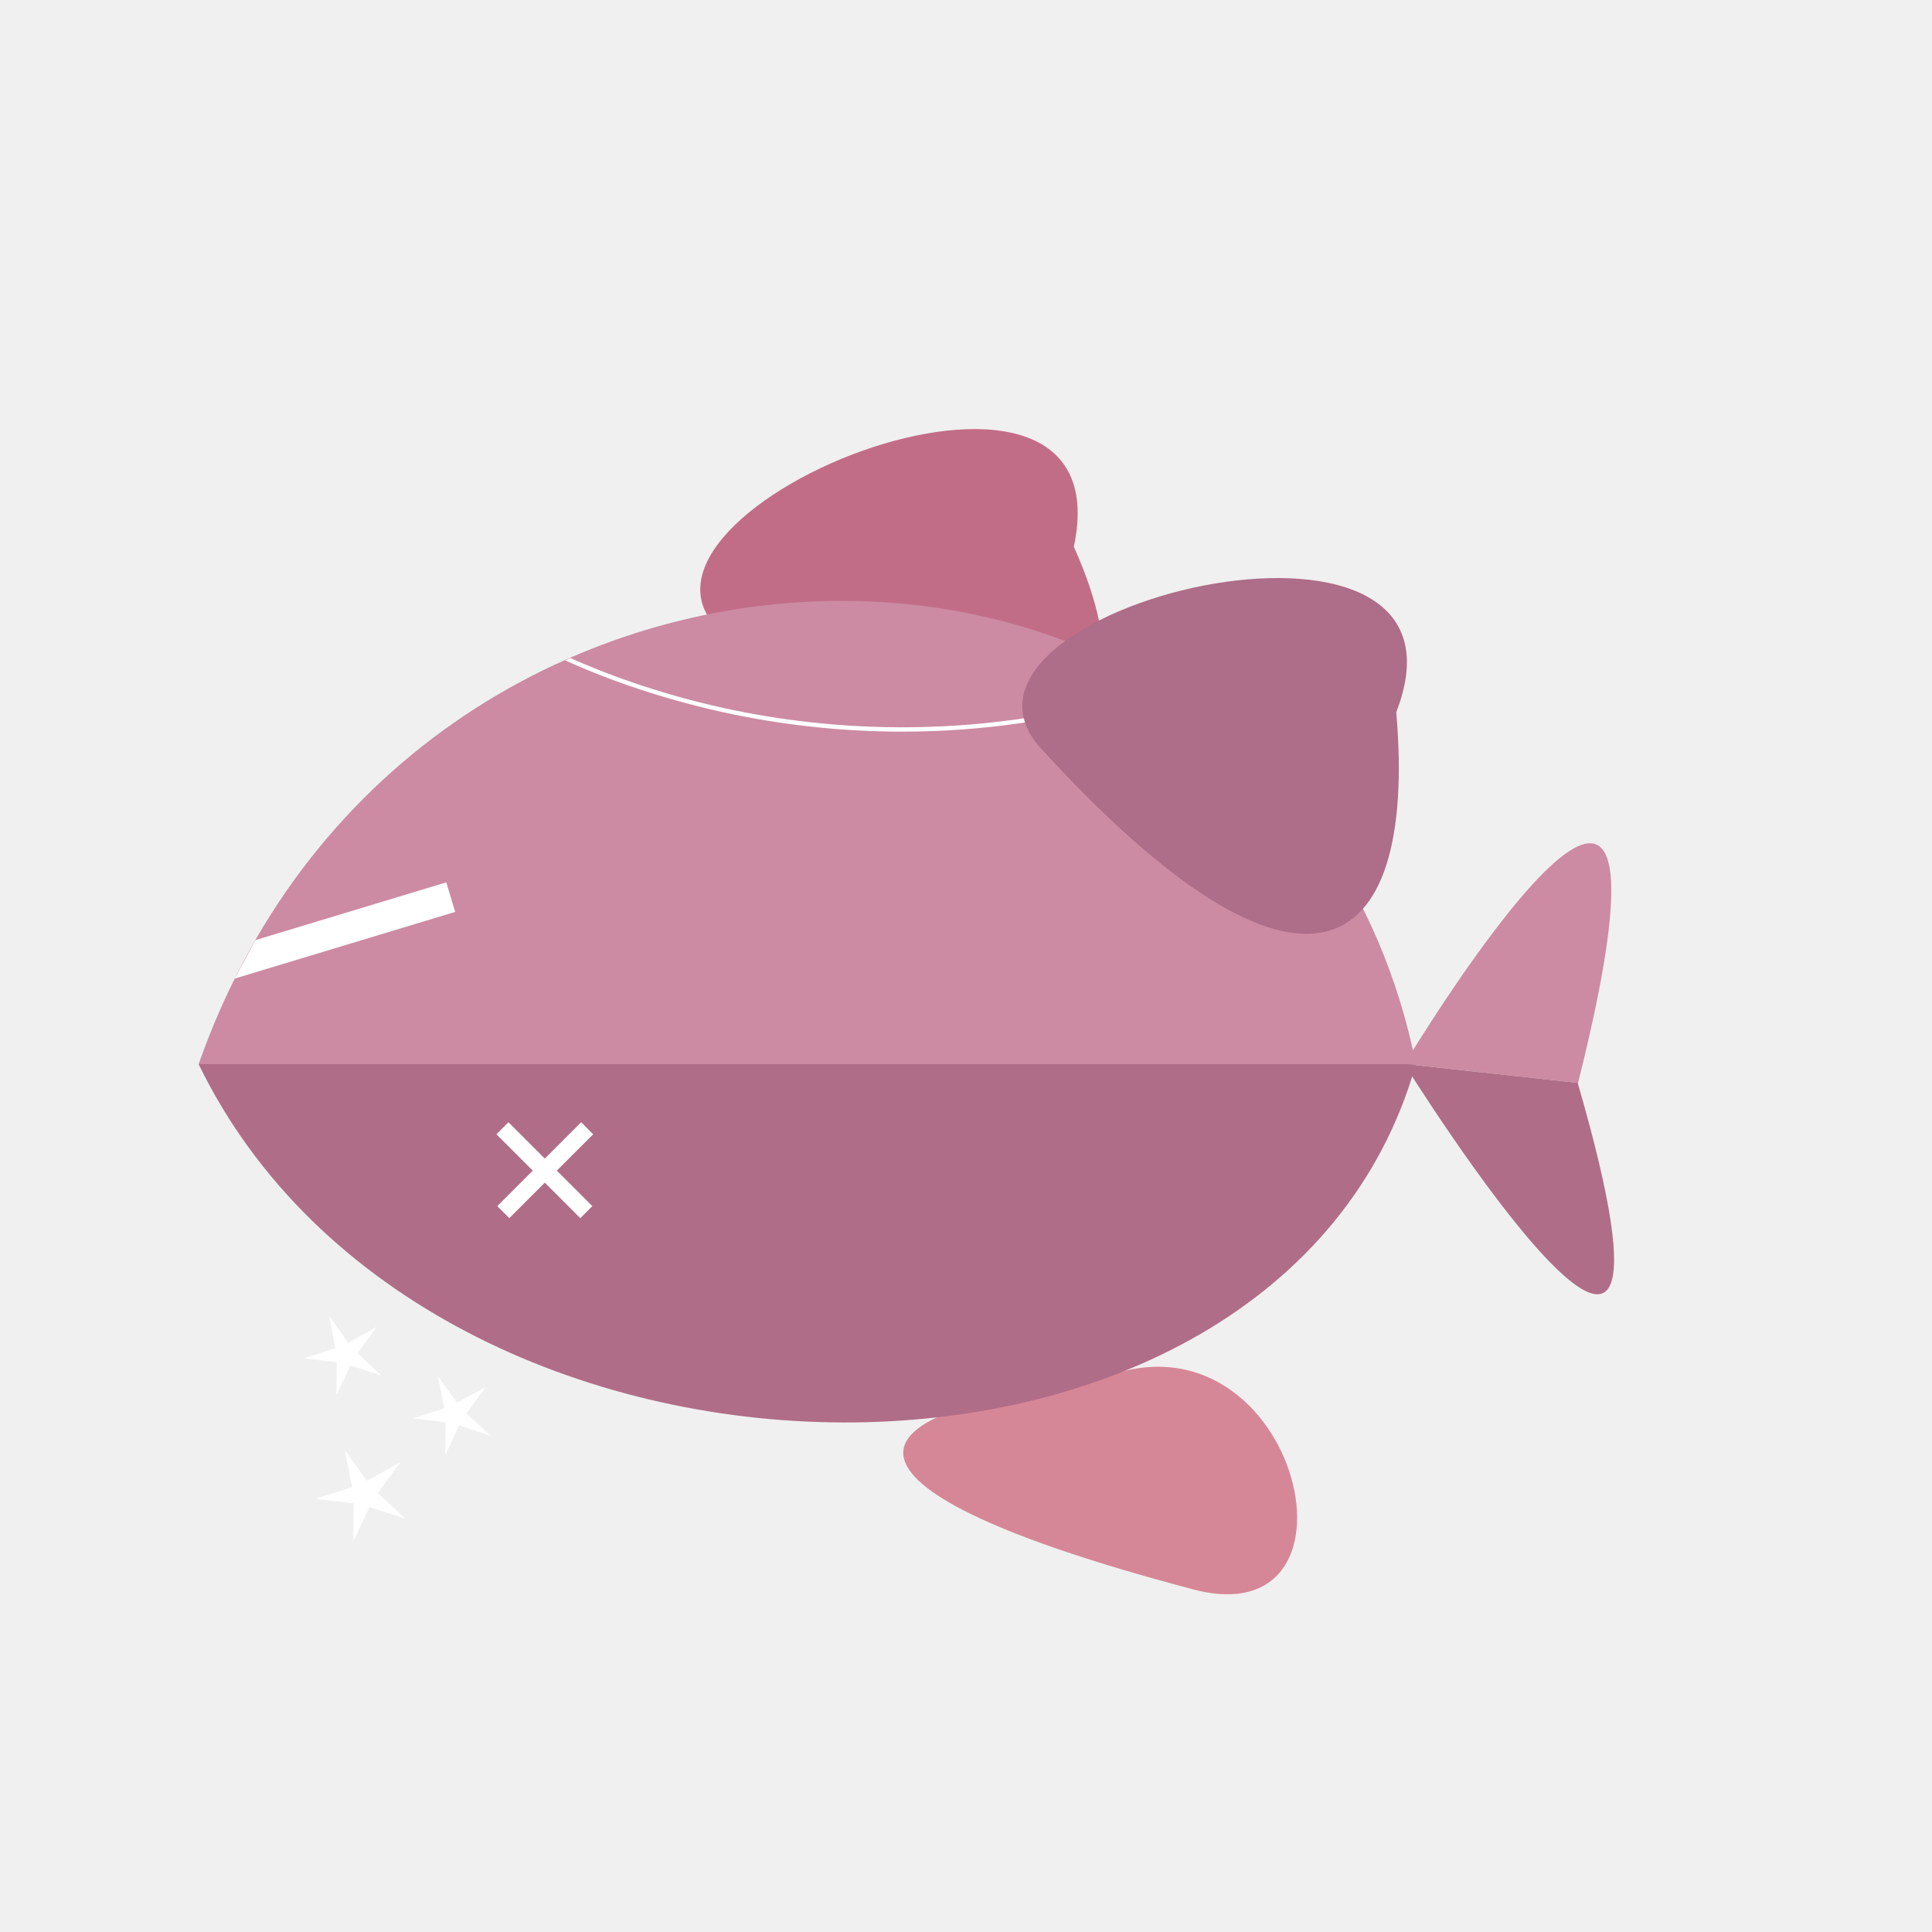
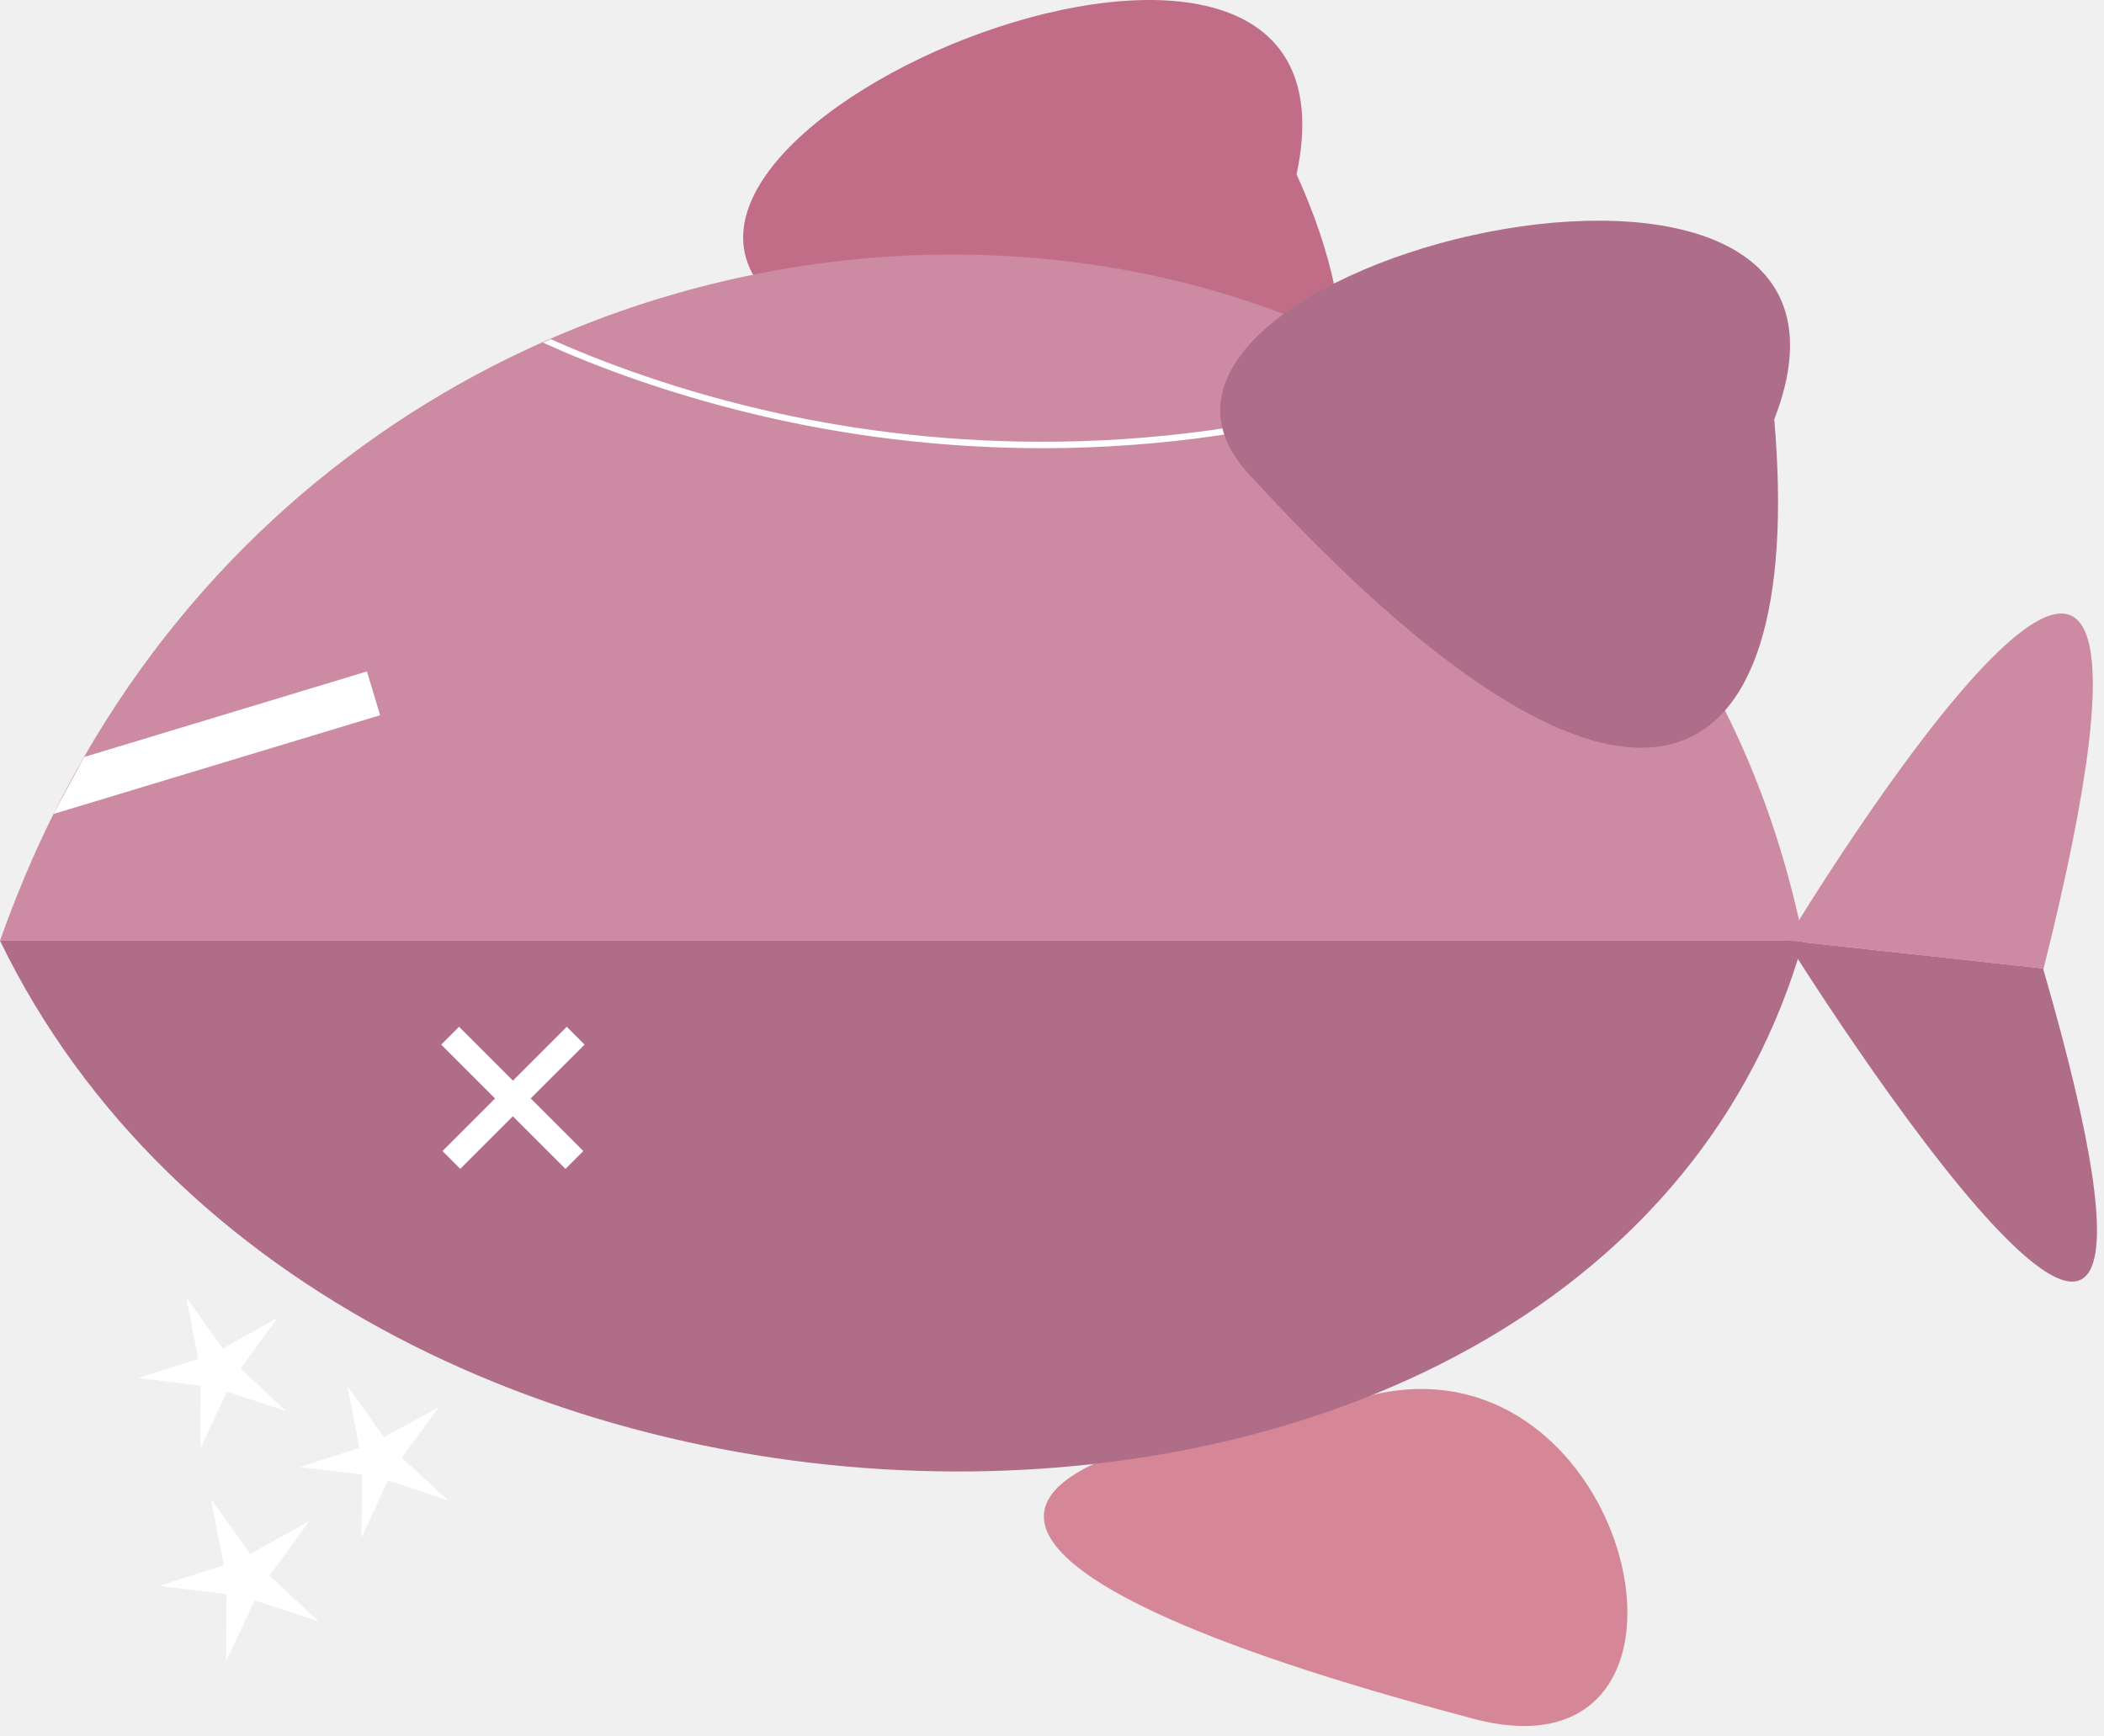
- <svg xmlns="http://www.w3.org/2000/svg" version="1.1" x="0px" y="0px" viewBox="0 0 1000 1000" enable-background="new 0 0 1000 1000" xml:space="preserve">
-   <g id="Layer_1" display="none">
-     <path display="inline" fill="none" stroke="#000000" stroke-miterlimit="10" d="M615.5,822.1c100.4,28.9,54.6-155.4-51-106.3   C432.8,730.9,421.8,770.7,615.5,822.1z" />
-     <path display="inline" fill="none" stroke="#000000" stroke-miterlimit="10" d="M377.8,330.9c-84.2-62,206.7-181.9,178-47.9   C606.1,393.9,534,454.3,377.8,330.9z" />
-     <path display="inline" fill="none" stroke="#000000" stroke-miterlimit="10" d="M102.8,550.8c119.3,245.5,559.7,249,630.1,0   C667.8,231.2,215.1,231.2,102.8,550.8z" />
-     <path display="inline" fill="none" stroke="#000000" stroke-miterlimit="10" d="M732.9,550.8c0,0,164.4,260.4,89.8,10   C880.7,315.3,732.9,550.8,732.9,550.8z" />
-     <path display="inline" fill="none" stroke="#000000" stroke-miterlimit="10" d="M264.2,582.1c0,9.2,10.8,16.6,24.1,16.6   s24.1-7.4,24.1-16.6" />
-     <path display="inline" fill="none" stroke="#000000" stroke-miterlimit="10" d="M298,340.6c0,0,142.5,75.7,321.3,16.1" />
-     <line display="inline" fill="none" stroke="#000000" stroke-miterlimit="10" x1="121.2" y1="498.3" x2="221.9" y2="467.8" />
-     <path display="inline" fill="none" stroke="#000000" stroke-miterlimit="10" d="M540.4,389.1c-72.7-74,232-148.5,182.3-20.5   C733.9,499.2,673.7,534.4,540.4,389.1z" />
-     <polygon display="inline" stroke="#000000" stroke-miterlimit="10" points="227.6,714.4 236.4,726.7 249.7,719.4 240.7,731.6    251.8,741.9 237.4,737.1 231,750.9 231.1,735.7 216.1,733.9 230.5,729.3  " />
-     <polygon display="inline" stroke="#000000" stroke-miterlimit="10" points="171.3,683.4 180.1,695.7 193.3,688.3 184.4,700.5    195.4,710.8 181.1,706.1 174.7,719.8 174.8,704.7 159.7,702.8 174.2,698.2  " />
-     <polygon display="inline" stroke="#000000" stroke-width="0.797" stroke-miterlimit="10" points="179.2,752.2 189.8,767    205.8,758.1 195,772.8 208.3,785.2 191,779.5 183.3,796 183.4,777.8 165.3,775.6 182.7,770  " />
-     <path display="inline" fill="none" stroke="#000000" stroke-miterlimit="10" d="M102.8,550.8c119.3,245.5,559.7,249,630.1,0   C667.8,231.2,215.1,231.2,102.8,550.8z" />
-     <path display="inline" fill="none" stroke="#000000" stroke-miterlimit="10" d="M732.9,550.8c0,0,164.4,260.4,89.8,10   C880.7,315.3,732.9,550.8,732.9,550.8z" />
-   </g>
-   <g id="Layer_10">
-     <path fill="#C26D88" d="M377.8,330.9c-84.2-62,206.7-181.9,178-47.9C606.1,393.9,534,454.3,377.8,330.9z" />
-   </g>
-   <g id="Layer_8">
-     <path fill="#D68797" d="M615.5,822.1c100.4,28.9,54.6-155.4-51-106.3C432.8,730.9,421.8,770.7,615.5,822.1z" />
-   </g>
-   <g id="Layer_7">
-     <polygon fill="#FFFFFF" stroke="#FFFFFF" stroke-miterlimit="10" points="227.6,714.4 236.4,726.7 249.7,719.4 240.7,731.6    251.8,741.9 237.4,737.1 231,750.9 231.1,735.7 216.1,733.9 230.5,729.3  " />
-     <polygon fill="#FFFFFF" stroke="#FFFFFF" stroke-miterlimit="10" points="171.3,683.4 180.1,695.7 193.3,688.3 184.4,700.5    195.4,710.8 181.1,706.1 174.7,719.8 174.8,704.7 159.7,702.8 174.2,698.2  " />
-     <polygon fill="#FFFFFF" stroke="#FFFFFF" stroke-width="0.797" stroke-miterlimit="10" points="179.2,752.2 189.8,767    205.8,758.1 195,772.8 208.3,785.2 191,779.5 183.3,796 183.4,777.8 165.3,775.6 182.7,770  " />
-   </g>
-   <g id="Layer_2">
-     <path fill="#B06D88" d="M732.9,550.8c0,0.1,0,0.1-0.1,0.2c-70.5,248.8-510.8,245.3-630-0.2H732.9z" />
-     <path fill="#CC8BA2" d="M732.9,550.8H102.8c5.5-15.5,11.7-30.3,18.7-44.3c3.4-6.8,7-13.5,10.7-20c39.3-68.2,96.5-116.5,160.3-144.9   c0.9-0.4,1.8-0.8,2.7-1.2c100-43.6,215.9-38.7,304.4,14.9c0.8,0.5,1.6,1,2.5,1.5C665.5,396.2,714.6,460.8,732.9,550.8z" />
-   </g>
-   <g id="Layer_11">
-     <path fill="#FFFFFF" d="M615.8,352.1c-4.6,1.7-9.2,3.3-13.8,4.8c-38.8,12.8-78.8,20-119.1,21.5c-5.2,0.2-10.5,0.3-15.7,0.3   c-30.9,0-61.8-3.3-92.2-9.9c-37.1-8.1-65.8-19.4-82.5-27c0.9-0.4,1.8-0.8,2.7-1.2c16.8,7.5,44.6,18.3,80.4,26.1   c52.6,11.4,133.1,18.2,224-11.2c5.1-1.7,10.3-3.4,15.5-5.3L615.8,352.1z" />
-   </g>
-   <g id="Layer_9">
-     <path fill="#AE6D88" d="M540.4,389.1c-72.7-74,232-148.5,182.3-20.5C733.9,499.2,673.7,534.4,540.4,389.1z" />
-   </g>
-   <g id="Layer_3">
-     <path fill="#CC8BA2" d="M816.8,560.5l-89.8-9.8C730.7,544.5,884.5,290.5,816.8,560.5z" />
-     <path fill="#B06D88" d="M726.9,550.8C726.9,550.8,726.9,550.8,726.9,550.8C726.9,550.8,726.9,550.8,726.9,550.8c0,0,0-0.1,0.1-0.1   l89.8,9.8c0,0.1,0,0.2-0.1,0.3C889.1,810.7,728.6,553.5,726.9,550.8z" />
-     <line fill="none" x1="837.9" y1="562.1" x2="822.8" y2="560.5" />
-     <polyline fill="none" points="733,550.7 732.9,550.7 723.1,549.6  " />
-   </g>
-   <g id="Layer_4" display="none">
-     <path display="inline" fill="none" stroke="#FFFFFF" stroke-width="12" stroke-miterlimit="10" d="M264.2,582.1   c0,9.2,10.8,16.6,24.1,16.6s24.1-7.4,24.1-16.6" />
-   </g>
-   <g id="Layer_5">
-     <polyline fill="#FFFFFF" points="132.2,486.6 231,456.7 235.6,472 121.5,506.5  " />
-   </g>
-   <g id="Layer_6">
-     <rect x="251.1" y="601.3" transform="matrix(0.7071 0.7071 -0.7071 0.7071 510.8035 -21.8618)" fill="#FFFFFF" width="61.4" height="8.8" />
-     <rect x="277.8" y="575" transform="matrix(0.7071 0.7071 -0.7071 0.7071 510.9588 -22.1447)" fill="#FFFFFF" width="8.8" height="61.4" />
-   </g>
+ <svg xmlns="http://www.w3.org/2000/svg" width="200" height="165" viewBox="0 0 200 165" fill="none">
+   <path d="M74.82 29.606C51.911 12.738 131.057 -19.884 123.249 16.574C136.934 46.746 117.317 63.18 74.82 29.606Z" fill="#C26D88" />
+   <path d="M139.491 163.247C166.807 171.11 154.347 120.968 125.616 134.326C89.784 138.435 86.791 149.263 139.491 163.247Z" fill="#D68797" />
+   <path d="M33.955 133.945L36.349 137.292L39.967 135.306L37.519 138.625L40.539 141.427L36.621 140.121L34.88 143.876L34.907 139.741L30.826 139.251L34.743 137.999L33.955 133.945Z" fill="white" stroke="white" stroke-miterlimit="10" />
+   <path d="M18.637 125.511L21.031 128.858L24.623 126.844L22.201 130.164L25.194 132.966L21.303 131.687L19.562 135.415L19.589 131.306L15.481 130.789L19.426 129.538L18.637 125.511Z" fill="white" stroke="white" stroke-miterlimit="10" />
+   <path d="M20.786 144.23L23.67 148.256L28.023 145.835L25.085 149.834L28.704 153.208L23.997 151.657L21.902 156.146L21.929 151.195L17.005 150.596L21.739 149.073L20.786 144.23Z" fill="white" stroke="white" stroke-width="0.797" stroke-miterlimit="10" />
+   <path d="M171.432 89.434C171.432 89.462 171.432 89.462 171.405 89.489C152.224 157.18 32.431 156.228 0 89.434H171.432Z" fill="#B06D88" />
+   <path d="M171.432 89.434H0C1.496 85.217 3.183 81.191 5.088 77.382C6.013 75.532 6.992 73.709 7.999 71.94C18.691 53.385 34.254 40.244 51.612 32.517C51.857 32.408 52.102 32.3 52.347 32.191C79.554 20.328 111.087 21.662 135.165 36.245C135.383 36.381 135.601 36.517 135.845 36.653C153.095 47.372 166.453 64.948 171.432 89.434Z" fill="#CC8BA2" />
+   <path d="M139.573 35.374C138.321 35.836 137.07 36.272 135.818 36.68C125.262 40.162 114.379 42.121 103.414 42.529C101.999 42.584 100.558 42.611 99.143 42.611C90.736 42.611 82.329 41.713 74.058 39.917C63.964 37.714 56.155 34.639 51.612 32.572C51.857 32.463 52.102 32.354 52.346 32.245C56.917 34.286 64.481 37.224 74.221 39.346C88.532 42.448 110.434 44.298 135.165 36.299C136.553 35.836 137.967 35.374 139.382 34.857L139.573 35.374Z" fill="white" />
+   <path d="M119.059 45.441C99.279 25.307 182.179 5.038 168.657 39.863C171.705 75.396 155.326 84.973 119.059 45.441Z" fill="#AE6D88" />
+   <path d="M194.259 92.074L169.827 89.407C170.834 87.721 212.678 18.614 194.259 92.074Z" fill="#CC8BA2" />
+   <path d="M169.8 89.434C169.8 89.434 169.8 89.407 169.827 89.407L194.259 92.074C194.259 92.101 194.259 92.128 194.232 92.155C213.93 160.146 170.263 90.169 169.8 89.434Z" fill="#B06D88" />
+   <path d="M7.999 71.968L34.88 63.833L36.131 67.995L5.088 77.382" fill="white" />
+   <path d="M55.446 109.428L43.634 97.616L41.941 99.309L53.753 111.121L55.446 109.428Z" fill="white" />
+   <path d="M55.566 99.309L53.873 97.616L42.06 109.428L43.753 111.121L55.566 99.309Z" fill="white" />
</svg>
